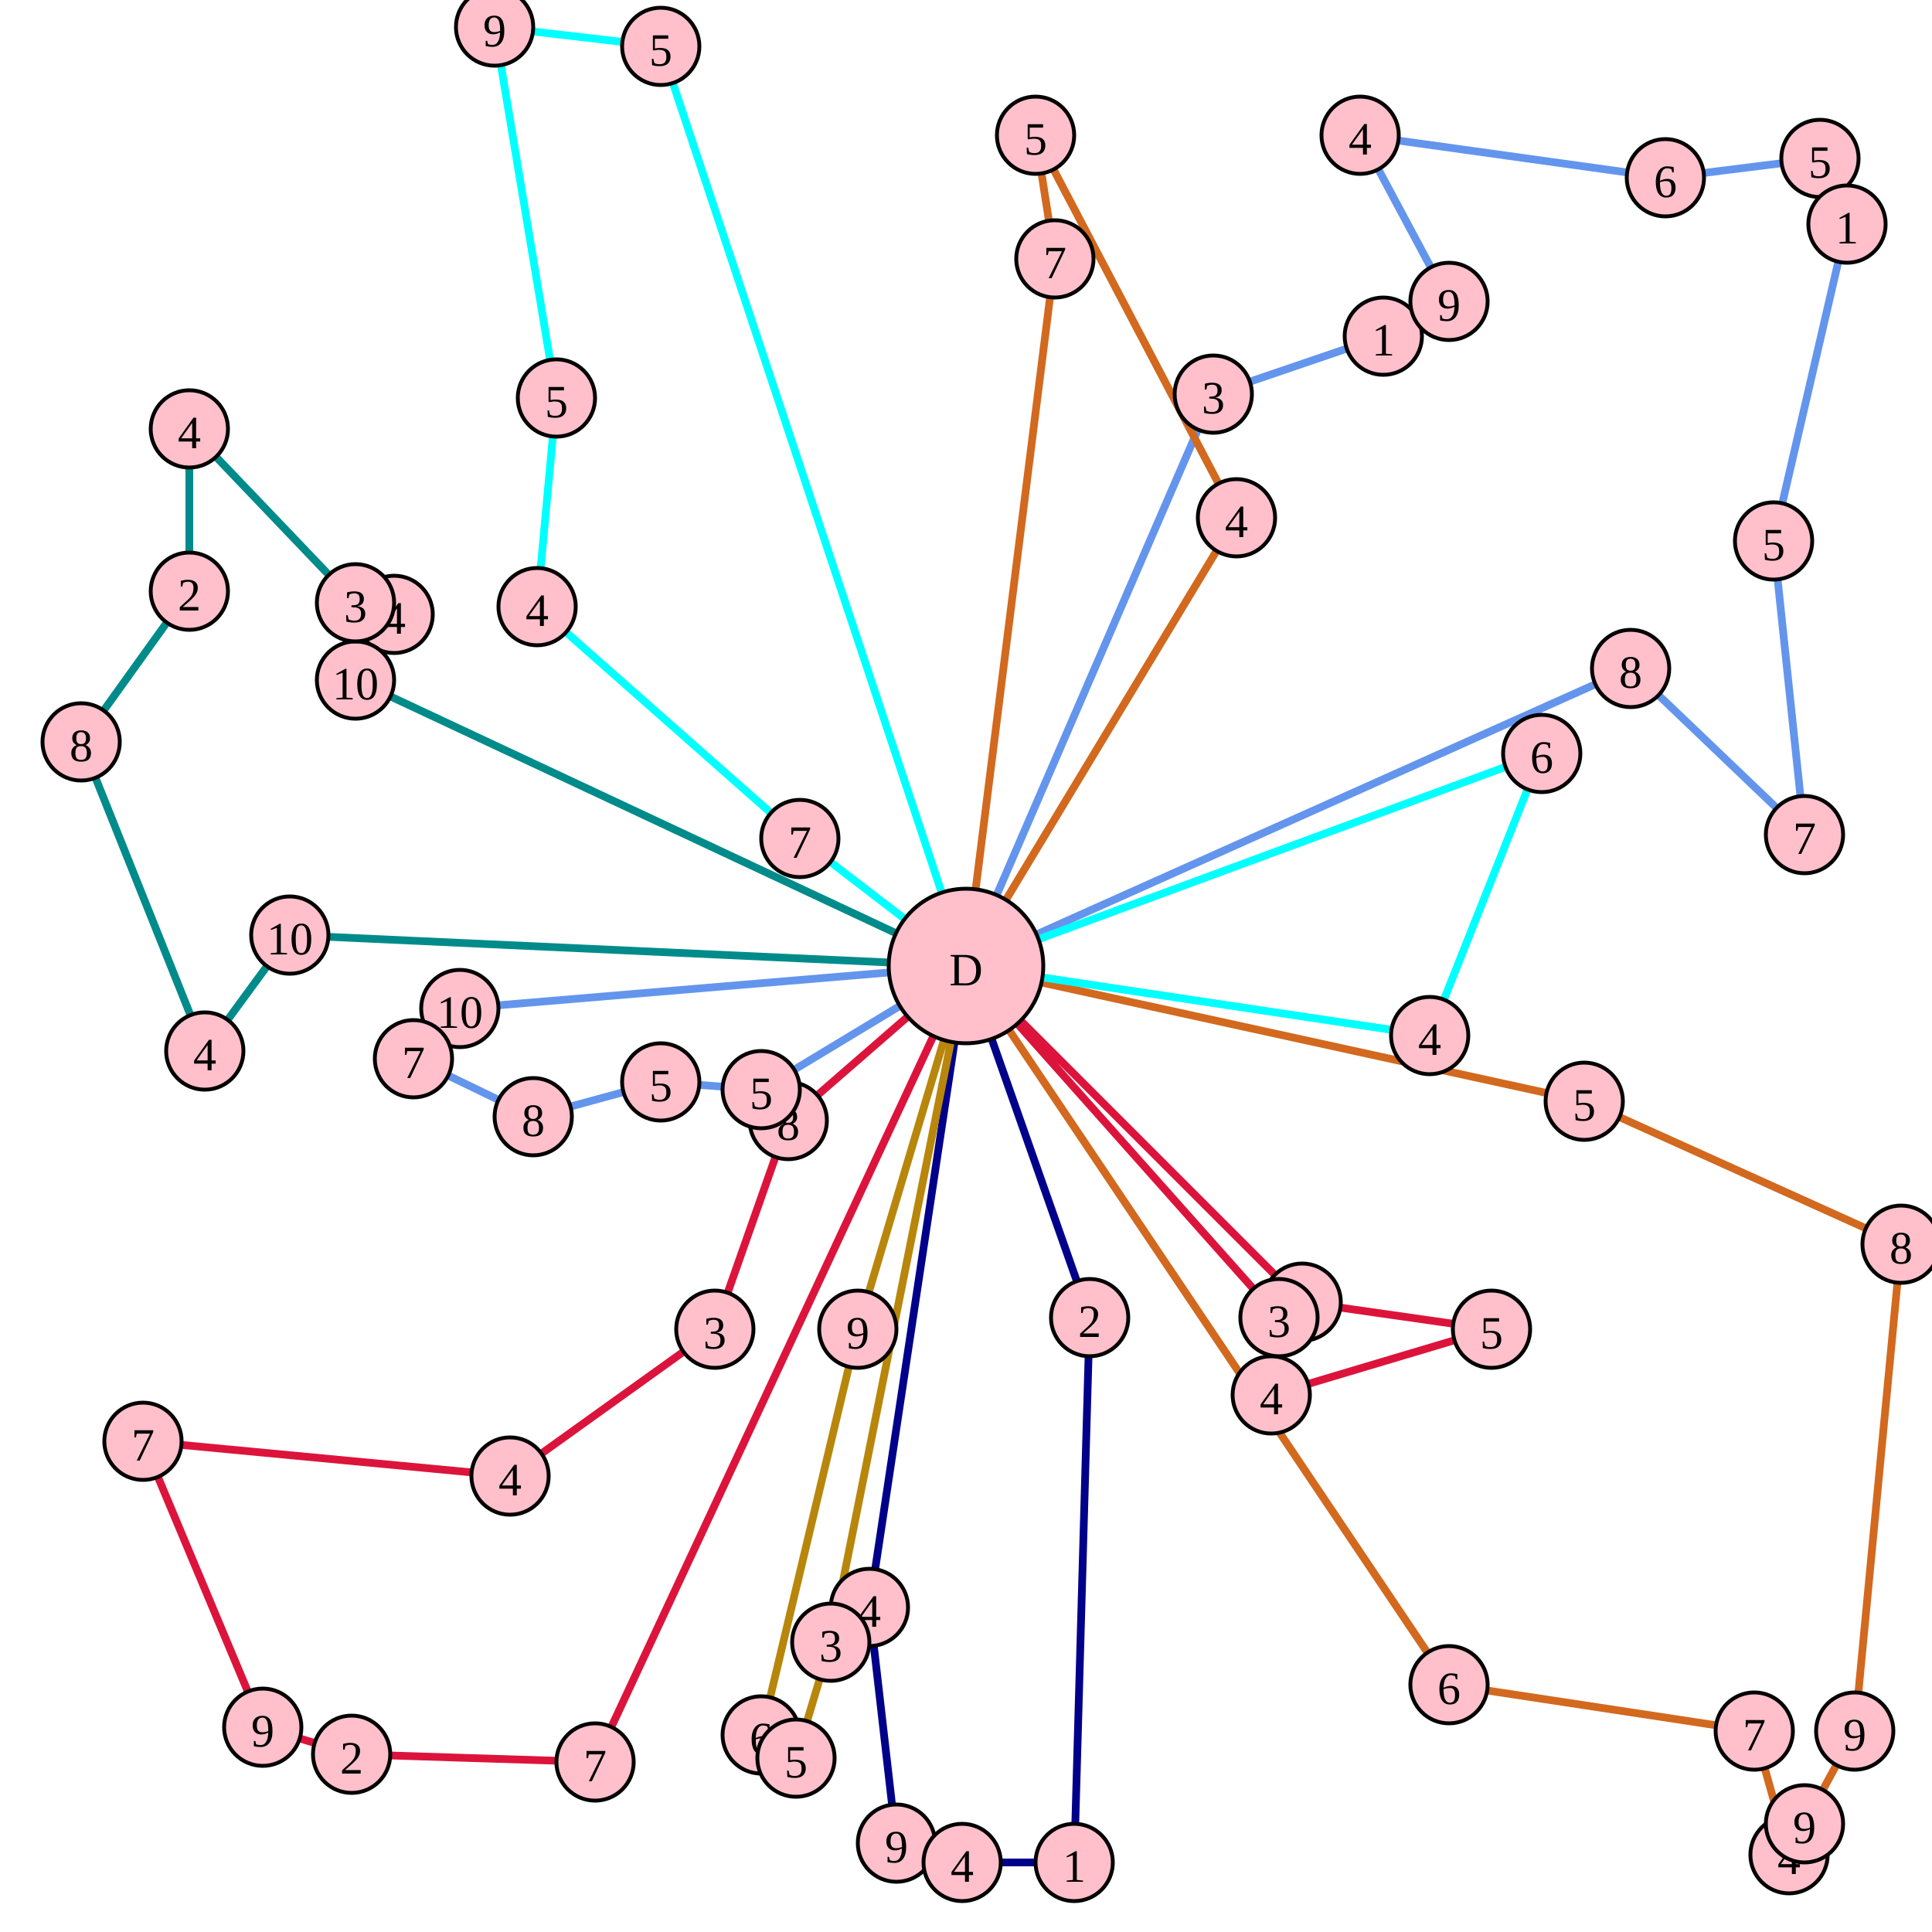
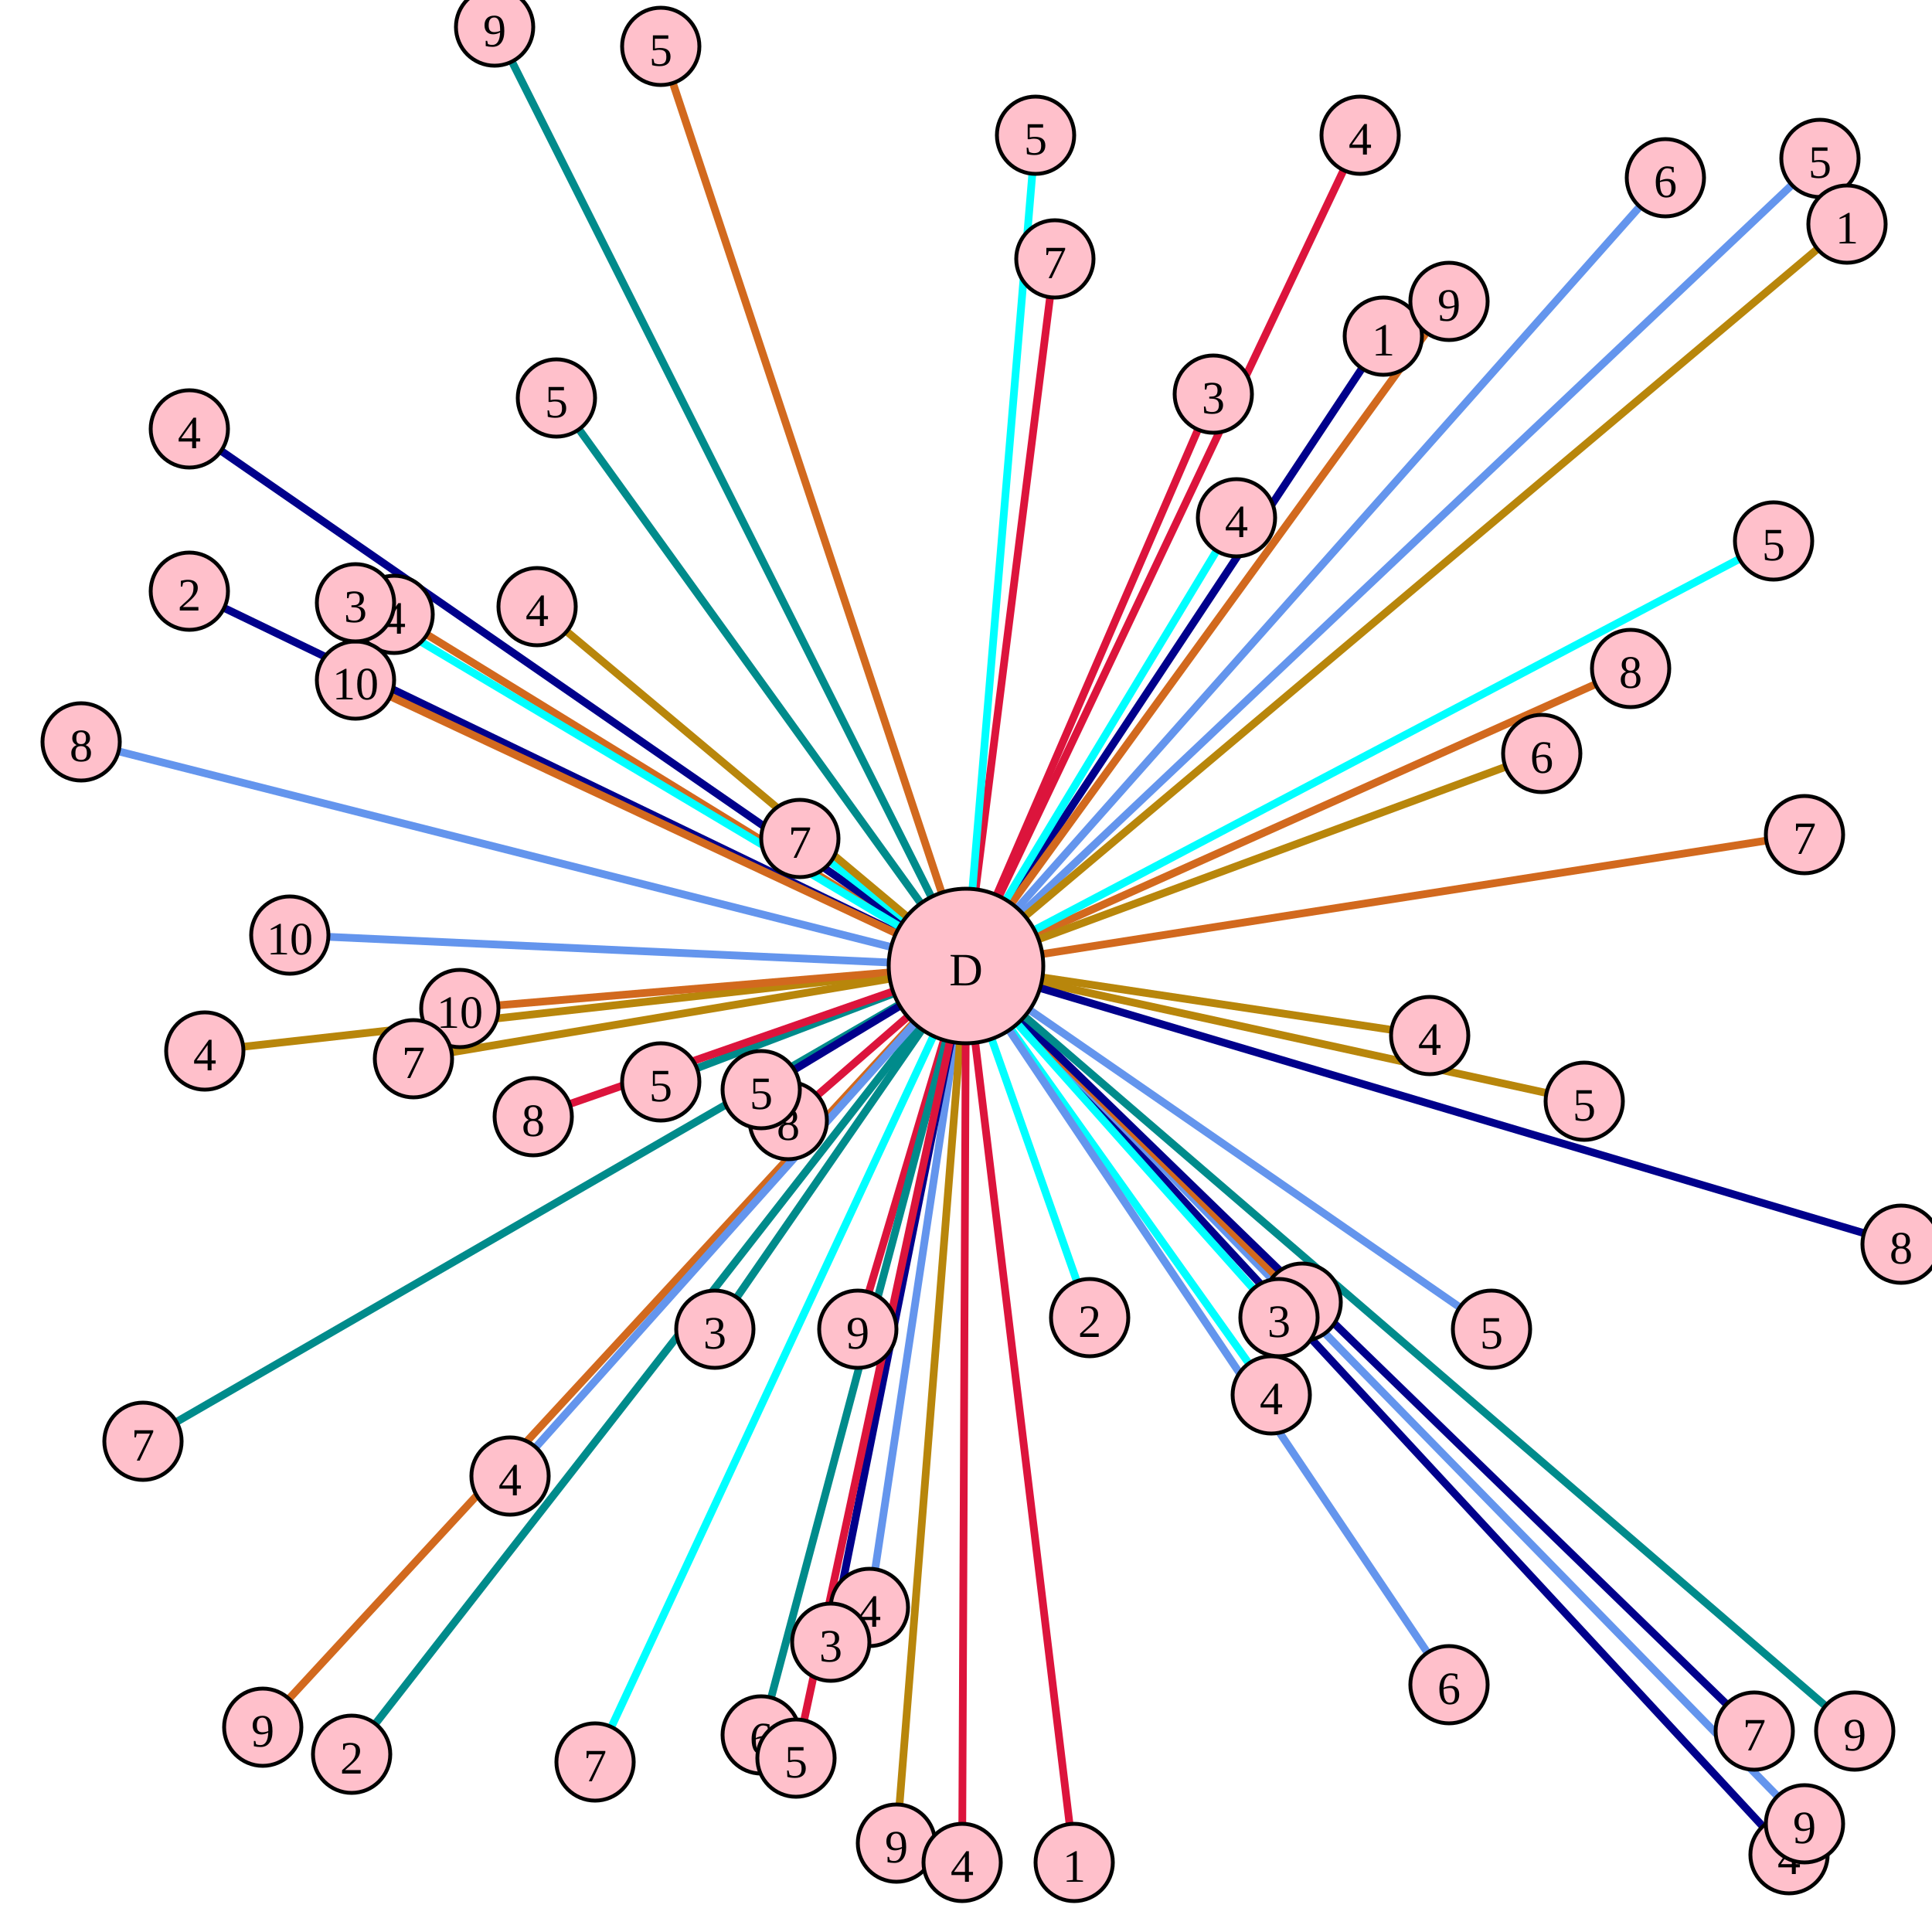
<svg xmlns="http://www.w3.org/2000/svg" width="8cm" height="8cm" viewBox="0 0 500 500" version="1.1">
-   <path d="M250.0 250.0 L375.0 436.0L454.0 448.0L463.0 480.0L467.0 472.0L480.0 448.0L492.0 322.0L410.0 285.0z" stroke="chocolate" fill="none" stroke-width="2" />
-   <path d="M250.0 250.0 L314.0 102.0L358.0 87.0L375.0 78.0L352.0 35.0L431.0 46.0L471.0 41.0L478.0 58.0L459.0 140.0L467.0 216.0L422.0 173.0z" stroke="cornflowerblue" fill="none" stroke-width="2" />
-   <path d="M250.0 250.0 L154.0 456.0L91.0 454.0L68.0 447.0L37.0 373.0L132.0 382.0L185.0 344.0L204.0 290.0z" stroke="crimson" fill="none" stroke-width="2" />
-   <path d="M250.0 250.0 L207.0 217.0L139.0 157.0L144.0 103.0L128.0 7.0L171.0 12.0z" stroke="cyan" fill="none" stroke-width="2" />
-   <path d="M250.0 250.0 L225.0 416.0L232.0 477.0L249.0 482.0L278.0 482.0L282.0 341.0z" stroke="darkblue" fill="none" stroke-width="2" />
-   <path d="M250.0 250.0 L92.0 176.0L102.0 159.0L92.0 156.0L49.0 111.0L49.0 153.0L21.0 192.0L53.0 272.0L75.0 242.0z" stroke="darkcyan" fill="none" stroke-width="2" />
-   <path d="M250.0 250.0 L222.0 344.0L197.0 449.0L206.0 455.0L215.0 425.0z" stroke="darkgoldenrod" fill="none" stroke-width="2" />
-   <path d="M250.0 250.0 L273.0 67.0L268.0 35.0L320.0 134.0z" stroke="chocolate" fill="none" stroke-width="2" />
-   <path d="M250.0 250.0 L119.0 261.0L107.0 274.0L138.0 289.0L171.0 280.0L197.0 282.0z" stroke="cornflowerblue" fill="none" stroke-width="2" />
-   <path d="M250.0 250.0 L337.0 337.0L386.0 344.0L329.0 361.0L331.0 341.0z" stroke="crimson" fill="none" stroke-width="2" />
-   <path d="M250.0 250.0 L370.0 268.0L399.0 195.0z" stroke="cyan" fill="none" stroke-width="2" />
+   <path d="M250.0 250.0 L422.0 173.0z" stroke="chocolate" fill="none" stroke-width="2" />
+   <path d="M250.0 250.0 L386.0 344.0z" stroke="cornflowerblue" fill="none" stroke-width="2" />
+   <path d="M250.0 250.0 L222.0 344.0z" stroke="crimson" fill="none" stroke-width="2" />
+   <path d="M250.0 250.0 L329.0 361.0z" stroke="cyan" fill="none" stroke-width="2" />
+   <path d="M250.0 250.0 L463.0 480.0z" stroke="darkblue" fill="none" stroke-width="2" />
+   <path d="M250.0 250.0 L171.0 280.0z" stroke="darkcyan" fill="none" stroke-width="2" />
+   <path d="M250.0 250.0 L410.0 285.0z" stroke="darkgoldenrod" fill="none" stroke-width="2" />
+   <path d="M250.0 250.0 L102.0 159.0z" stroke="chocolate" fill="none" stroke-width="2" />
+   <path d="M250.0 250.0 L467.0 472.0z" stroke="cornflowerblue" fill="none" stroke-width="2" />
+   <path d="M250.0 250.0 L204.0 290.0z" stroke="crimson" fill="none" stroke-width="2" />
+   <path d="M250.0 250.0 L459.0 140.0z" stroke="cyan" fill="none" stroke-width="2" />
+   <path d="M250.0 250.0 L49.0 111.0z" stroke="darkblue" fill="none" stroke-width="2" />
+   <path d="M250.0 250.0 L197.0 449.0z" stroke="darkcyan" fill="none" stroke-width="2" />
+   <path d="M250.0 250.0 L370.0 268.0z" stroke="darkgoldenrod" fill="none" stroke-width="2" />
+   <path d="M250.0 250.0 L337.0 337.0z" stroke="chocolate" fill="none" stroke-width="2" />
+   <path d="M250.0 250.0 L225.0 416.0z" stroke="cornflowerblue" fill="none" stroke-width="2" />
+   <path d="M250.0 250.0 L273.0 67.0z" stroke="crimson" fill="none" stroke-width="2" />
+   <path d="M250.0 250.0 L207.0 217.0z" stroke="cyan" fill="none" stroke-width="2" />
+   <path d="M250.0 250.0 L358.0 87.0z" stroke="darkblue" fill="none" stroke-width="2" />
+   <path d="M250.0 250.0 L91.0 454.0z" stroke="darkcyan" fill="none" stroke-width="2" />
+   <path d="M250.0 250.0 L53.0 272.0z" stroke="darkgoldenrod" fill="none" stroke-width="2" />
+   <path d="M250.0 250.0 L375.0 78.0z" stroke="chocolate" fill="none" stroke-width="2" />
+   <path d="M250.0 250.0 L431.0 46.0z" stroke="cornflowerblue" fill="none" stroke-width="2" />
+   <path d="M250.0 250.0 L138.0 289.0z" stroke="crimson" fill="none" stroke-width="2" />
+   <path d="M250.0 250.0 L320.0 134.0z" stroke="cyan" fill="none" stroke-width="2" />
+   <path d="M250.0 250.0 L49.0 153.0z" stroke="darkblue" fill="none" stroke-width="2" />
+   <path d="M250.0 250.0 L37.0 373.0z" stroke="darkcyan" fill="none" stroke-width="2" />
+   <path d="M250.0 250.0 L232.0 477.0z" stroke="darkgoldenrod" fill="none" stroke-width="2" />
+   <path d="M250.0 250.0 L119.0 261.0z" stroke="chocolate" fill="none" stroke-width="2" />
+   <path d="M250.0 250.0 L75.0 242.0z" stroke="cornflowerblue" fill="none" stroke-width="2" />
+   <path d="M250.0 250.0 L249.0 482.0z" stroke="crimson" fill="none" stroke-width="2" />
+   <path d="M250.0 250.0 L282.0 341.0z" stroke="cyan" fill="none" stroke-width="2" />
+   <path d="M250.0 250.0 L454.0 448.0z" stroke="darkblue" fill="none" stroke-width="2" />
+   <path d="M250.0 250.0 L128.0 7.0z" stroke="darkcyan" fill="none" stroke-width="2" />
+   <path d="M250.0 250.0 L399.0 195.0z" stroke="darkgoldenrod" fill="none" stroke-width="2" />
+   <path d="M250.0 250.0 L68.0 447.0z" stroke="chocolate" fill="none" stroke-width="2" />
+   <path d="M250.0 250.0 L471.0 41.0z" stroke="cornflowerblue" fill="none" stroke-width="2" />
+   <path d="M250.0 250.0 L278.0 482.0z" stroke="crimson" fill="none" stroke-width="2" />
+   <path d="M250.0 250.0 L154.0 456.0z" stroke="cyan" fill="none" stroke-width="2" />
+   <path d="M250.0 250.0 L215.0 425.0z" stroke="darkblue" fill="none" stroke-width="2" />
+   <path d="M250.0 250.0 L185.0 344.0z" stroke="darkcyan" fill="none" stroke-width="2" />
+   <path d="M250.0 250.0 L139.0 157.0z" stroke="darkgoldenrod" fill="none" stroke-width="2" />
+   <path d="M250.0 250.0 L171.0 12.0z" stroke="chocolate" fill="none" stroke-width="2" />
+   <path d="M250.0 250.0 L375.0 436.0z" stroke="cornflowerblue" fill="none" stroke-width="2" />
+   <path d="M250.0 250.0 L352.0 35.0z" stroke="crimson" fill="none" stroke-width="2" />
+   <path d="M250.0 250.0 L268.0 35.0z" stroke="cyan" fill="none" stroke-width="2" />
+   <path d="M250.0 250.0 L197.0 282.0z" stroke="darkblue" fill="none" stroke-width="2" />
+   <path d="M250.0 250.0 L144.0 103.0z" stroke="darkcyan" fill="none" stroke-width="2" />
+   <path d="M250.0 250.0 L107.0 274.0z" stroke="darkgoldenrod" fill="none" stroke-width="2" />
+   <path d="M250.0 250.0 L92.0 176.0z" stroke="chocolate" fill="none" stroke-width="2" />
+   <path d="M250.0 250.0 L21.0 192.0z" stroke="cornflowerblue" fill="none" stroke-width="2" />
+   <path d="M250.0 250.0 L206.0 455.0z" stroke="crimson" fill="none" stroke-width="2" />
+   <path d="M250.0 250.0 L92.0 156.0z" stroke="cyan" fill="none" stroke-width="2" />
+   <path d="M250.0 250.0 L492.0 322.0z" stroke="darkblue" fill="none" stroke-width="2" />
+   <path d="M250.0 250.0 L480.0 448.0z" stroke="darkcyan" fill="none" stroke-width="2" />
+   <path d="M250.0 250.0 L478.0 58.0z" stroke="darkgoldenrod" fill="none" stroke-width="2" />
+   <path d="M250.0 250.0 L467.0 216.0z" stroke="chocolate" fill="none" stroke-width="2" />
+   <path d="M250.0 250.0 L132.0 382.0z" stroke="cornflowerblue" fill="none" stroke-width="2" />
+   <path d="M250.0 250.0 L314.0 102.0z" stroke="crimson" fill="none" stroke-width="2" />
+   <path d="M250.0 250.0 L331.0 341.0z" stroke="cyan" fill="none" stroke-width="2" />
  <g transform="translate(422,173)">
    <circle cx="0" cy="0" r="10" fill="pink" stroke="black" stroke-width="1" />
    <text text-anchor="middle" y="5">8</text>
  </g>
  <g transform="translate(386,344)">
    <circle cx="0" cy="0" r="10" fill="pink" stroke="black" stroke-width="1" />
    <text text-anchor="middle" y="5">5</text>
  </g>
  <g transform="translate(222,344)">
    <circle cx="0" cy="0" r="10" fill="pink" stroke="black" stroke-width="1" />
    <text text-anchor="middle" y="5">9</text>
  </g>
  <g transform="translate(329,361)">
    <circle cx="0" cy="0" r="10" fill="pink" stroke="black" stroke-width="1" />
    <text text-anchor="middle" y="5">4</text>
  </g>
  <g transform="translate(463,480)">
    <circle cx="0" cy="0" r="10" fill="pink" stroke="black" stroke-width="1" />
    <text text-anchor="middle" y="5">4</text>
  </g>
  <g transform="translate(171,280)">
    <circle cx="0" cy="0" r="10" fill="pink" stroke="black" stroke-width="1" />
    <text text-anchor="middle" y="5">5</text>
  </g>
  <g transform="translate(410,285)">
    <circle cx="0" cy="0" r="10" fill="pink" stroke="black" stroke-width="1" />
    <text text-anchor="middle" y="5">5</text>
  </g>
  <g transform="translate(102,159)">
    <circle cx="0" cy="0" r="10" fill="pink" stroke="black" stroke-width="1" />
    <text text-anchor="middle" y="5">4</text>
  </g>
  <g transform="translate(467,472)">
    <circle cx="0" cy="0" r="10" fill="pink" stroke="black" stroke-width="1" />
    <text text-anchor="middle" y="5">9</text>
  </g>
  <g transform="translate(204,290)">
    <circle cx="0" cy="0" r="10" fill="pink" stroke="black" stroke-width="1" />
    <text text-anchor="middle" y="5">8</text>
  </g>
  <g transform="translate(459,140)">
    <circle cx="0" cy="0" r="10" fill="pink" stroke="black" stroke-width="1" />
    <text text-anchor="middle" y="5">5</text>
  </g>
  <g transform="translate(49,111)">
    <circle cx="0" cy="0" r="10" fill="pink" stroke="black" stroke-width="1" />
    <text text-anchor="middle" y="5">4</text>
  </g>
  <g transform="translate(197,449)">
    <circle cx="0" cy="0" r="10" fill="pink" stroke="black" stroke-width="1" />
    <text text-anchor="middle" y="5">6</text>
  </g>
  <g transform="translate(370,268)">
    <circle cx="0" cy="0" r="10" fill="pink" stroke="black" stroke-width="1" />
    <text text-anchor="middle" y="5">4</text>
  </g>
  <g transform="translate(337,337)">
    <circle cx="0" cy="0" r="10" fill="pink" stroke="black" stroke-width="1" />
    <text text-anchor="middle" y="5">9</text>
  </g>
  <g transform="translate(225,416)">
    <circle cx="0" cy="0" r="10" fill="pink" stroke="black" stroke-width="1" />
    <text text-anchor="middle" y="5">4</text>
  </g>
  <g transform="translate(273,67)">
    <circle cx="0" cy="0" r="10" fill="pink" stroke="black" stroke-width="1" />
    <text text-anchor="middle" y="5">7</text>
  </g>
  <g transform="translate(207,217)">
    <circle cx="0" cy="0" r="10" fill="pink" stroke="black" stroke-width="1" />
    <text text-anchor="middle" y="5">7</text>
  </g>
  <g transform="translate(358,87)">
    <circle cx="0" cy="0" r="10" fill="pink" stroke="black" stroke-width="1" />
    <text text-anchor="middle" y="5">1</text>
  </g>
  <g transform="translate(91,454)">
    <circle cx="0" cy="0" r="10" fill="pink" stroke="black" stroke-width="1" />
    <text text-anchor="middle" y="5">2</text>
  </g>
  <g transform="translate(53,272)">
    <circle cx="0" cy="0" r="10" fill="pink" stroke="black" stroke-width="1" />
    <text text-anchor="middle" y="5">4</text>
  </g>
  <g transform="translate(375,78)">
    <circle cx="0" cy="0" r="10" fill="pink" stroke="black" stroke-width="1" />
    <text text-anchor="middle" y="5">9</text>
  </g>
  <g transform="translate(431,46)">
    <circle cx="0" cy="0" r="10" fill="pink" stroke="black" stroke-width="1" />
    <text text-anchor="middle" y="5">6</text>
  </g>
  <g transform="translate(138,289)">
    <circle cx="0" cy="0" r="10" fill="pink" stroke="black" stroke-width="1" />
    <text text-anchor="middle" y="5">8</text>
  </g>
  <g transform="translate(320,134)">
    <circle cx="0" cy="0" r="10" fill="pink" stroke="black" stroke-width="1" />
    <text text-anchor="middle" y="5">4</text>
  </g>
  <g transform="translate(49,153)">
    <circle cx="0" cy="0" r="10" fill="pink" stroke="black" stroke-width="1" />
    <text text-anchor="middle" y="5">2</text>
  </g>
  <g transform="translate(37,373)">
    <circle cx="0" cy="0" r="10" fill="pink" stroke="black" stroke-width="1" />
    <text text-anchor="middle" y="5">7</text>
  </g>
  <g transform="translate(232,477)">
    <circle cx="0" cy="0" r="10" fill="pink" stroke="black" stroke-width="1" />
    <text text-anchor="middle" y="5">9</text>
  </g>
  <g transform="translate(119,261)">
    <circle cx="0" cy="0" r="10" fill="pink" stroke="black" stroke-width="1" />
    <text text-anchor="middle" y="5">10</text>
  </g>
  <g transform="translate(75,242)">
    <circle cx="0" cy="0" r="10" fill="pink" stroke="black" stroke-width="1" />
    <text text-anchor="middle" y="5">10</text>
  </g>
  <g transform="translate(249,482)">
    <circle cx="0" cy="0" r="10" fill="pink" stroke="black" stroke-width="1" />
    <text text-anchor="middle" y="5">4</text>
  </g>
  <g transform="translate(282,341)">
    <circle cx="0" cy="0" r="10" fill="pink" stroke="black" stroke-width="1" />
    <text text-anchor="middle" y="5">2</text>
  </g>
  <g transform="translate(454,448)">
    <circle cx="0" cy="0" r="10" fill="pink" stroke="black" stroke-width="1" />
    <text text-anchor="middle" y="5">7</text>
  </g>
  <g transform="translate(128,7)">
    <circle cx="0" cy="0" r="10" fill="pink" stroke="black" stroke-width="1" />
    <text text-anchor="middle" y="5">9</text>
  </g>
  <g transform="translate(399,195)">
    <circle cx="0" cy="0" r="10" fill="pink" stroke="black" stroke-width="1" />
    <text text-anchor="middle" y="5">6</text>
  </g>
  <g transform="translate(68,447)">
    <circle cx="0" cy="0" r="10" fill="pink" stroke="black" stroke-width="1" />
    <text text-anchor="middle" y="5">9</text>
  </g>
  <g transform="translate(471,41)">
    <circle cx="0" cy="0" r="10" fill="pink" stroke="black" stroke-width="1" />
    <text text-anchor="middle" y="5">5</text>
  </g>
  <g transform="translate(278,482)">
    <circle cx="0" cy="0" r="10" fill="pink" stroke="black" stroke-width="1" />
    <text text-anchor="middle" y="5">1</text>
  </g>
  <g transform="translate(154,456)">
    <circle cx="0" cy="0" r="10" fill="pink" stroke="black" stroke-width="1" />
    <text text-anchor="middle" y="5">7</text>
  </g>
  <g transform="translate(215,425)">
    <circle cx="0" cy="0" r="10" fill="pink" stroke="black" stroke-width="1" />
    <text text-anchor="middle" y="5">3</text>
  </g>
  <g transform="translate(185,344)">
    <circle cx="0" cy="0" r="10" fill="pink" stroke="black" stroke-width="1" />
    <text text-anchor="middle" y="5">3</text>
  </g>
  <g transform="translate(139,157)">
    <circle cx="0" cy="0" r="10" fill="pink" stroke="black" stroke-width="1" />
    <text text-anchor="middle" y="5">4</text>
  </g>
  <g transform="translate(171,12)">
    <circle cx="0" cy="0" r="10" fill="pink" stroke="black" stroke-width="1" />
    <text text-anchor="middle" y="5">5</text>
  </g>
  <g transform="translate(375,436)">
    <circle cx="0" cy="0" r="10" fill="pink" stroke="black" stroke-width="1" />
    <text text-anchor="middle" y="5">6</text>
  </g>
  <g transform="translate(352,35)">
    <circle cx="0" cy="0" r="10" fill="pink" stroke="black" stroke-width="1" />
    <text text-anchor="middle" y="5">4</text>
  </g>
  <g transform="translate(268,35)">
    <circle cx="0" cy="0" r="10" fill="pink" stroke="black" stroke-width="1" />
    <text text-anchor="middle" y="5">5</text>
  </g>
  <g transform="translate(197,282)">
    <circle cx="0" cy="0" r="10" fill="pink" stroke="black" stroke-width="1" />
    <text text-anchor="middle" y="5">5</text>
  </g>
  <g transform="translate(144,103)">
    <circle cx="0" cy="0" r="10" fill="pink" stroke="black" stroke-width="1" />
    <text text-anchor="middle" y="5">5</text>
  </g>
  <g transform="translate(107,274)">
    <circle cx="0" cy="0" r="10" fill="pink" stroke="black" stroke-width="1" />
    <text text-anchor="middle" y="5">7</text>
  </g>
  <g transform="translate(92,176)">
    <circle cx="0" cy="0" r="10" fill="pink" stroke="black" stroke-width="1" />
    <text text-anchor="middle" y="5">10</text>
  </g>
  <g transform="translate(21,192)">
    <circle cx="0" cy="0" r="10" fill="pink" stroke="black" stroke-width="1" />
    <text text-anchor="middle" y="5">8</text>
  </g>
  <g transform="translate(206,455)">
    <circle cx="0" cy="0" r="10" fill="pink" stroke="black" stroke-width="1" />
    <text text-anchor="middle" y="5">5</text>
  </g>
  <g transform="translate(92,156)">
    <circle cx="0" cy="0" r="10" fill="pink" stroke="black" stroke-width="1" />
    <text text-anchor="middle" y="5">3</text>
  </g>
  <g transform="translate(492,322)">
    <circle cx="0" cy="0" r="10" fill="pink" stroke="black" stroke-width="1" />
    <text text-anchor="middle" y="5">8</text>
  </g>
  <g transform="translate(480,448)">
    <circle cx="0" cy="0" r="10" fill="pink" stroke="black" stroke-width="1" />
    <text text-anchor="middle" y="5">9</text>
  </g>
  <g transform="translate(478,58)">
    <circle cx="0" cy="0" r="10" fill="pink" stroke="black" stroke-width="1" />
    <text text-anchor="middle" y="5">1</text>
  </g>
  <g transform="translate(467,216)">
    <circle cx="0" cy="0" r="10" fill="pink" stroke="black" stroke-width="1" />
    <text text-anchor="middle" y="5">7</text>
  </g>
  <g transform="translate(132,382)">
    <circle cx="0" cy="0" r="10" fill="pink" stroke="black" stroke-width="1" />
    <text text-anchor="middle" y="5">4</text>
  </g>
  <g transform="translate(314,102)">
    <circle cx="0" cy="0" r="10" fill="pink" stroke="black" stroke-width="1" />
    <text text-anchor="middle" y="5">3</text>
  </g>
  <g transform="translate(331,341)">
    <circle cx="0" cy="0" r="10" fill="pink" stroke="black" stroke-width="1" />
    <text text-anchor="middle" y="5">3</text>
  </g>
  <g transform="translate(250,250)">
    <circle cx="0" cy="0" r="20" fill="pink" stroke="black" stroke-width="1" />
    <text text-anchor="middle" y="5">D</text>
  </g>
</svg>
